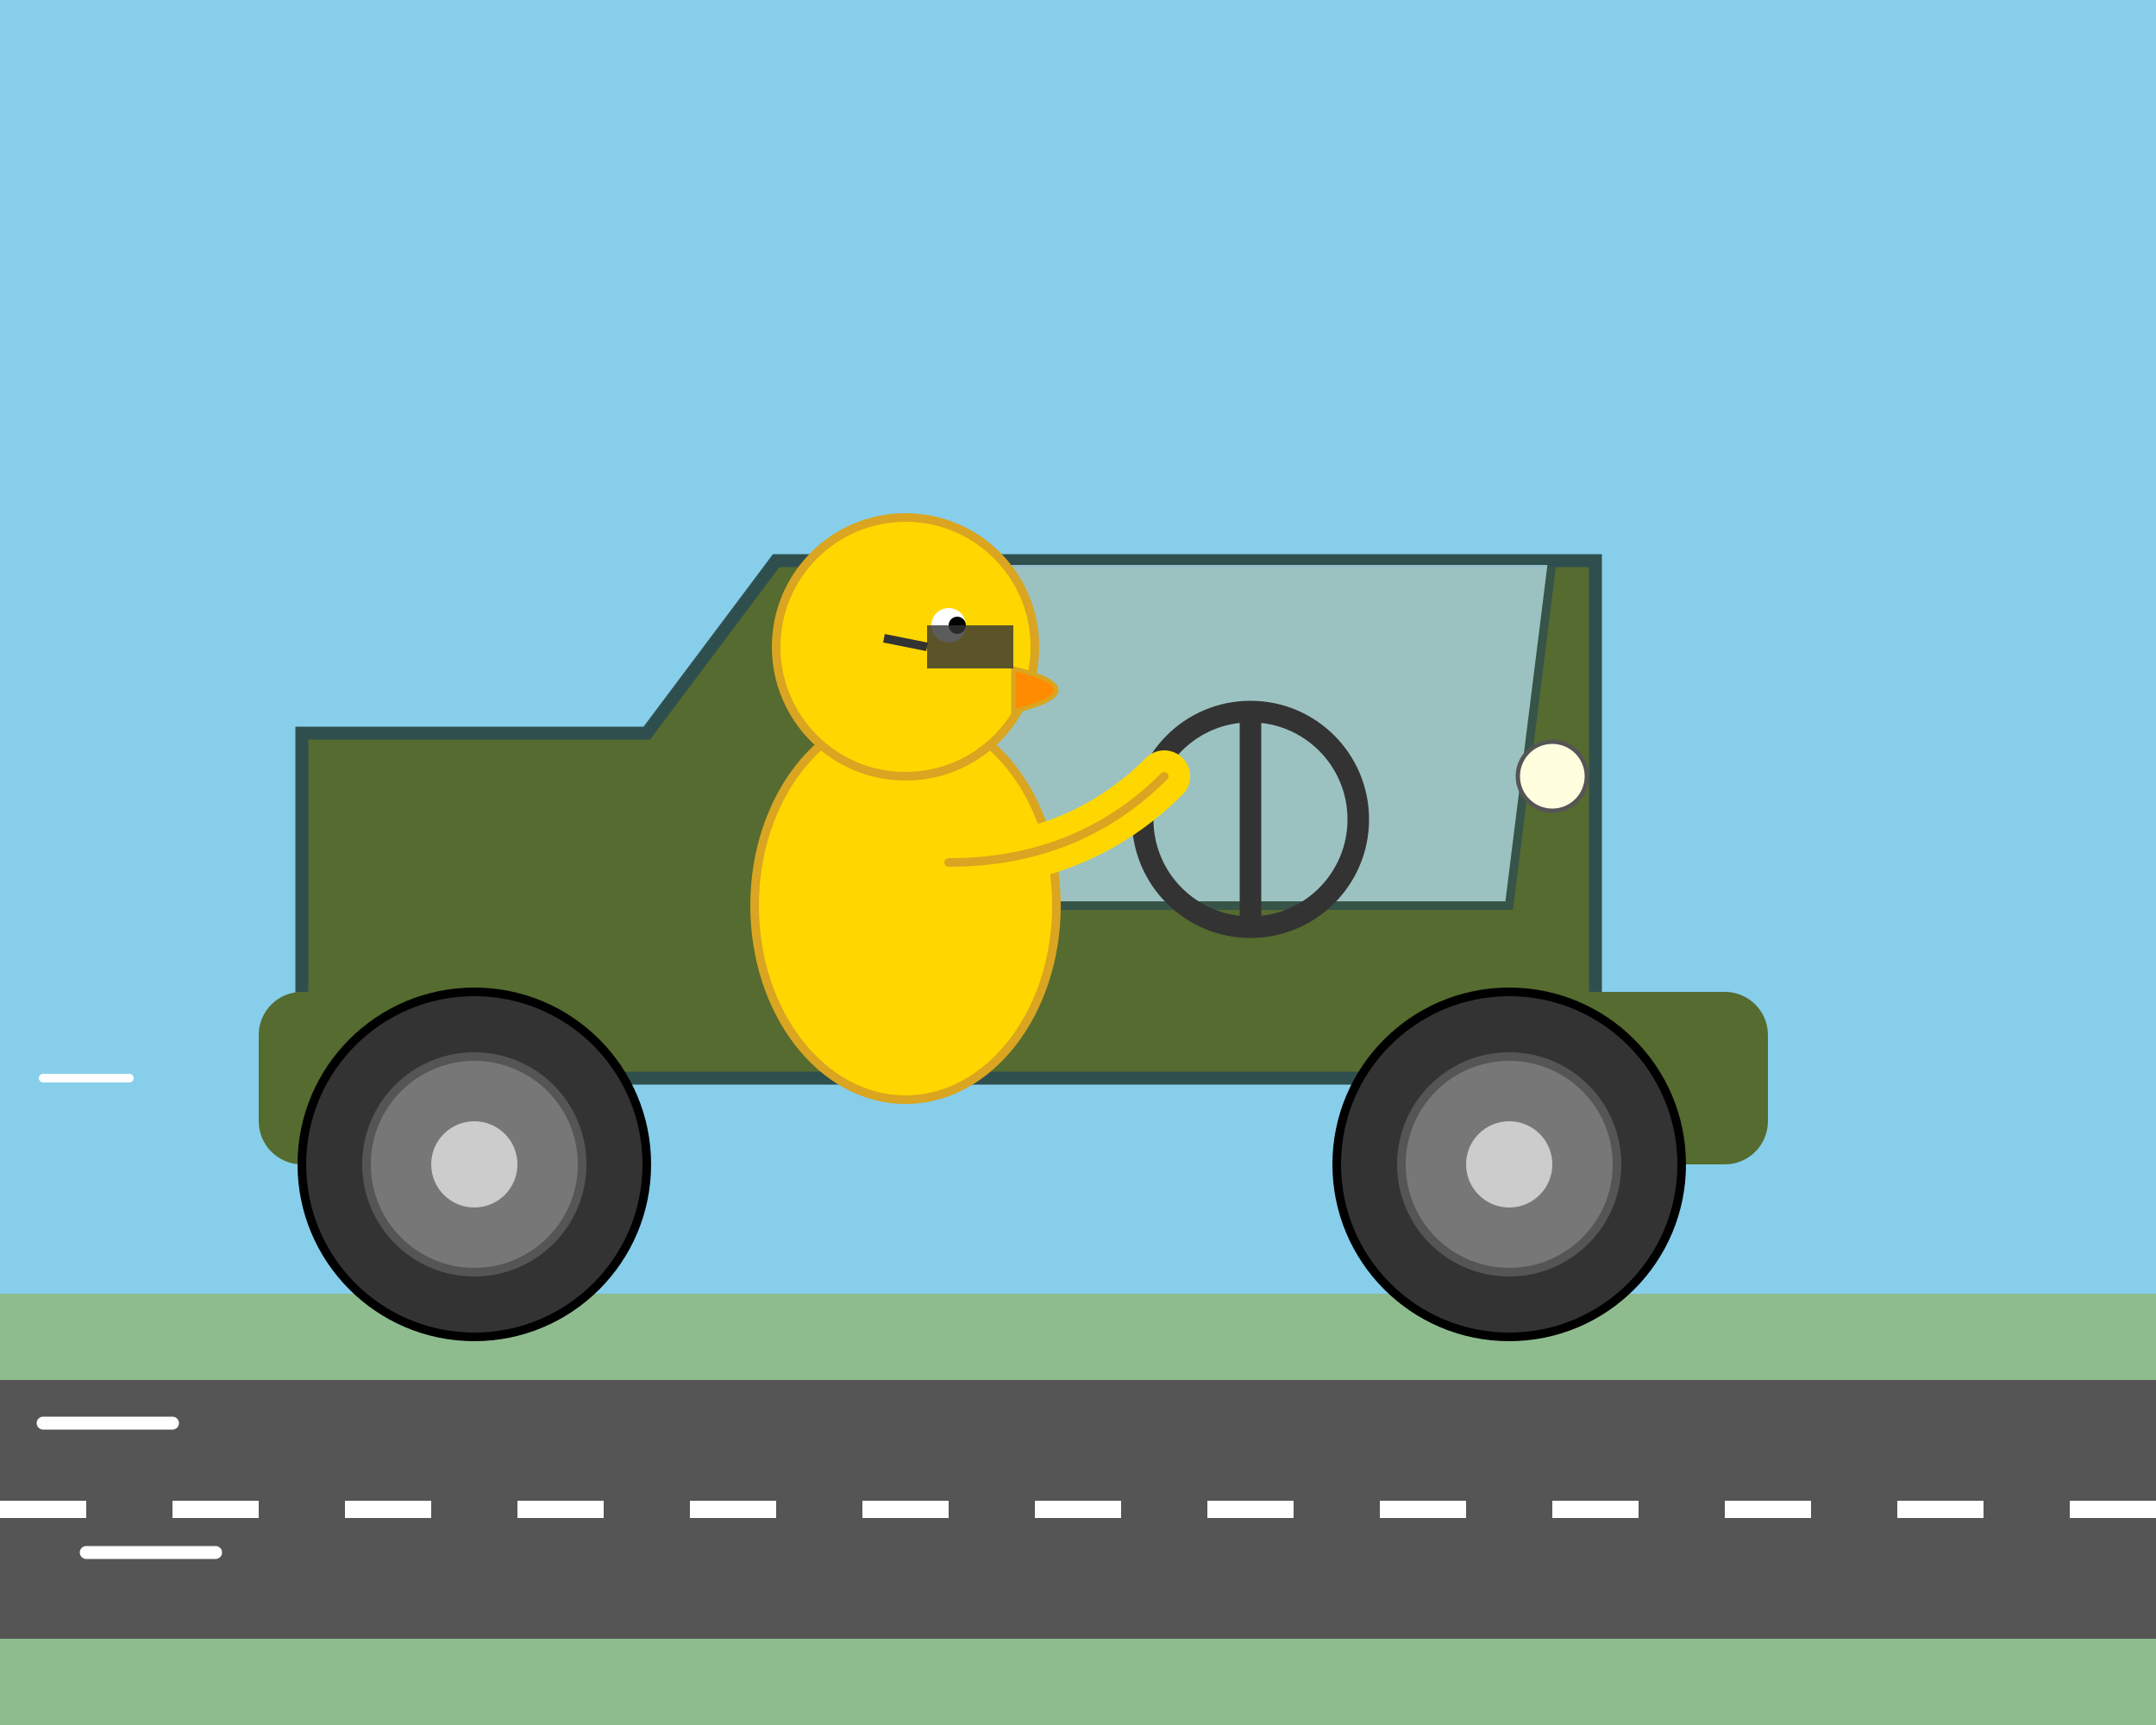
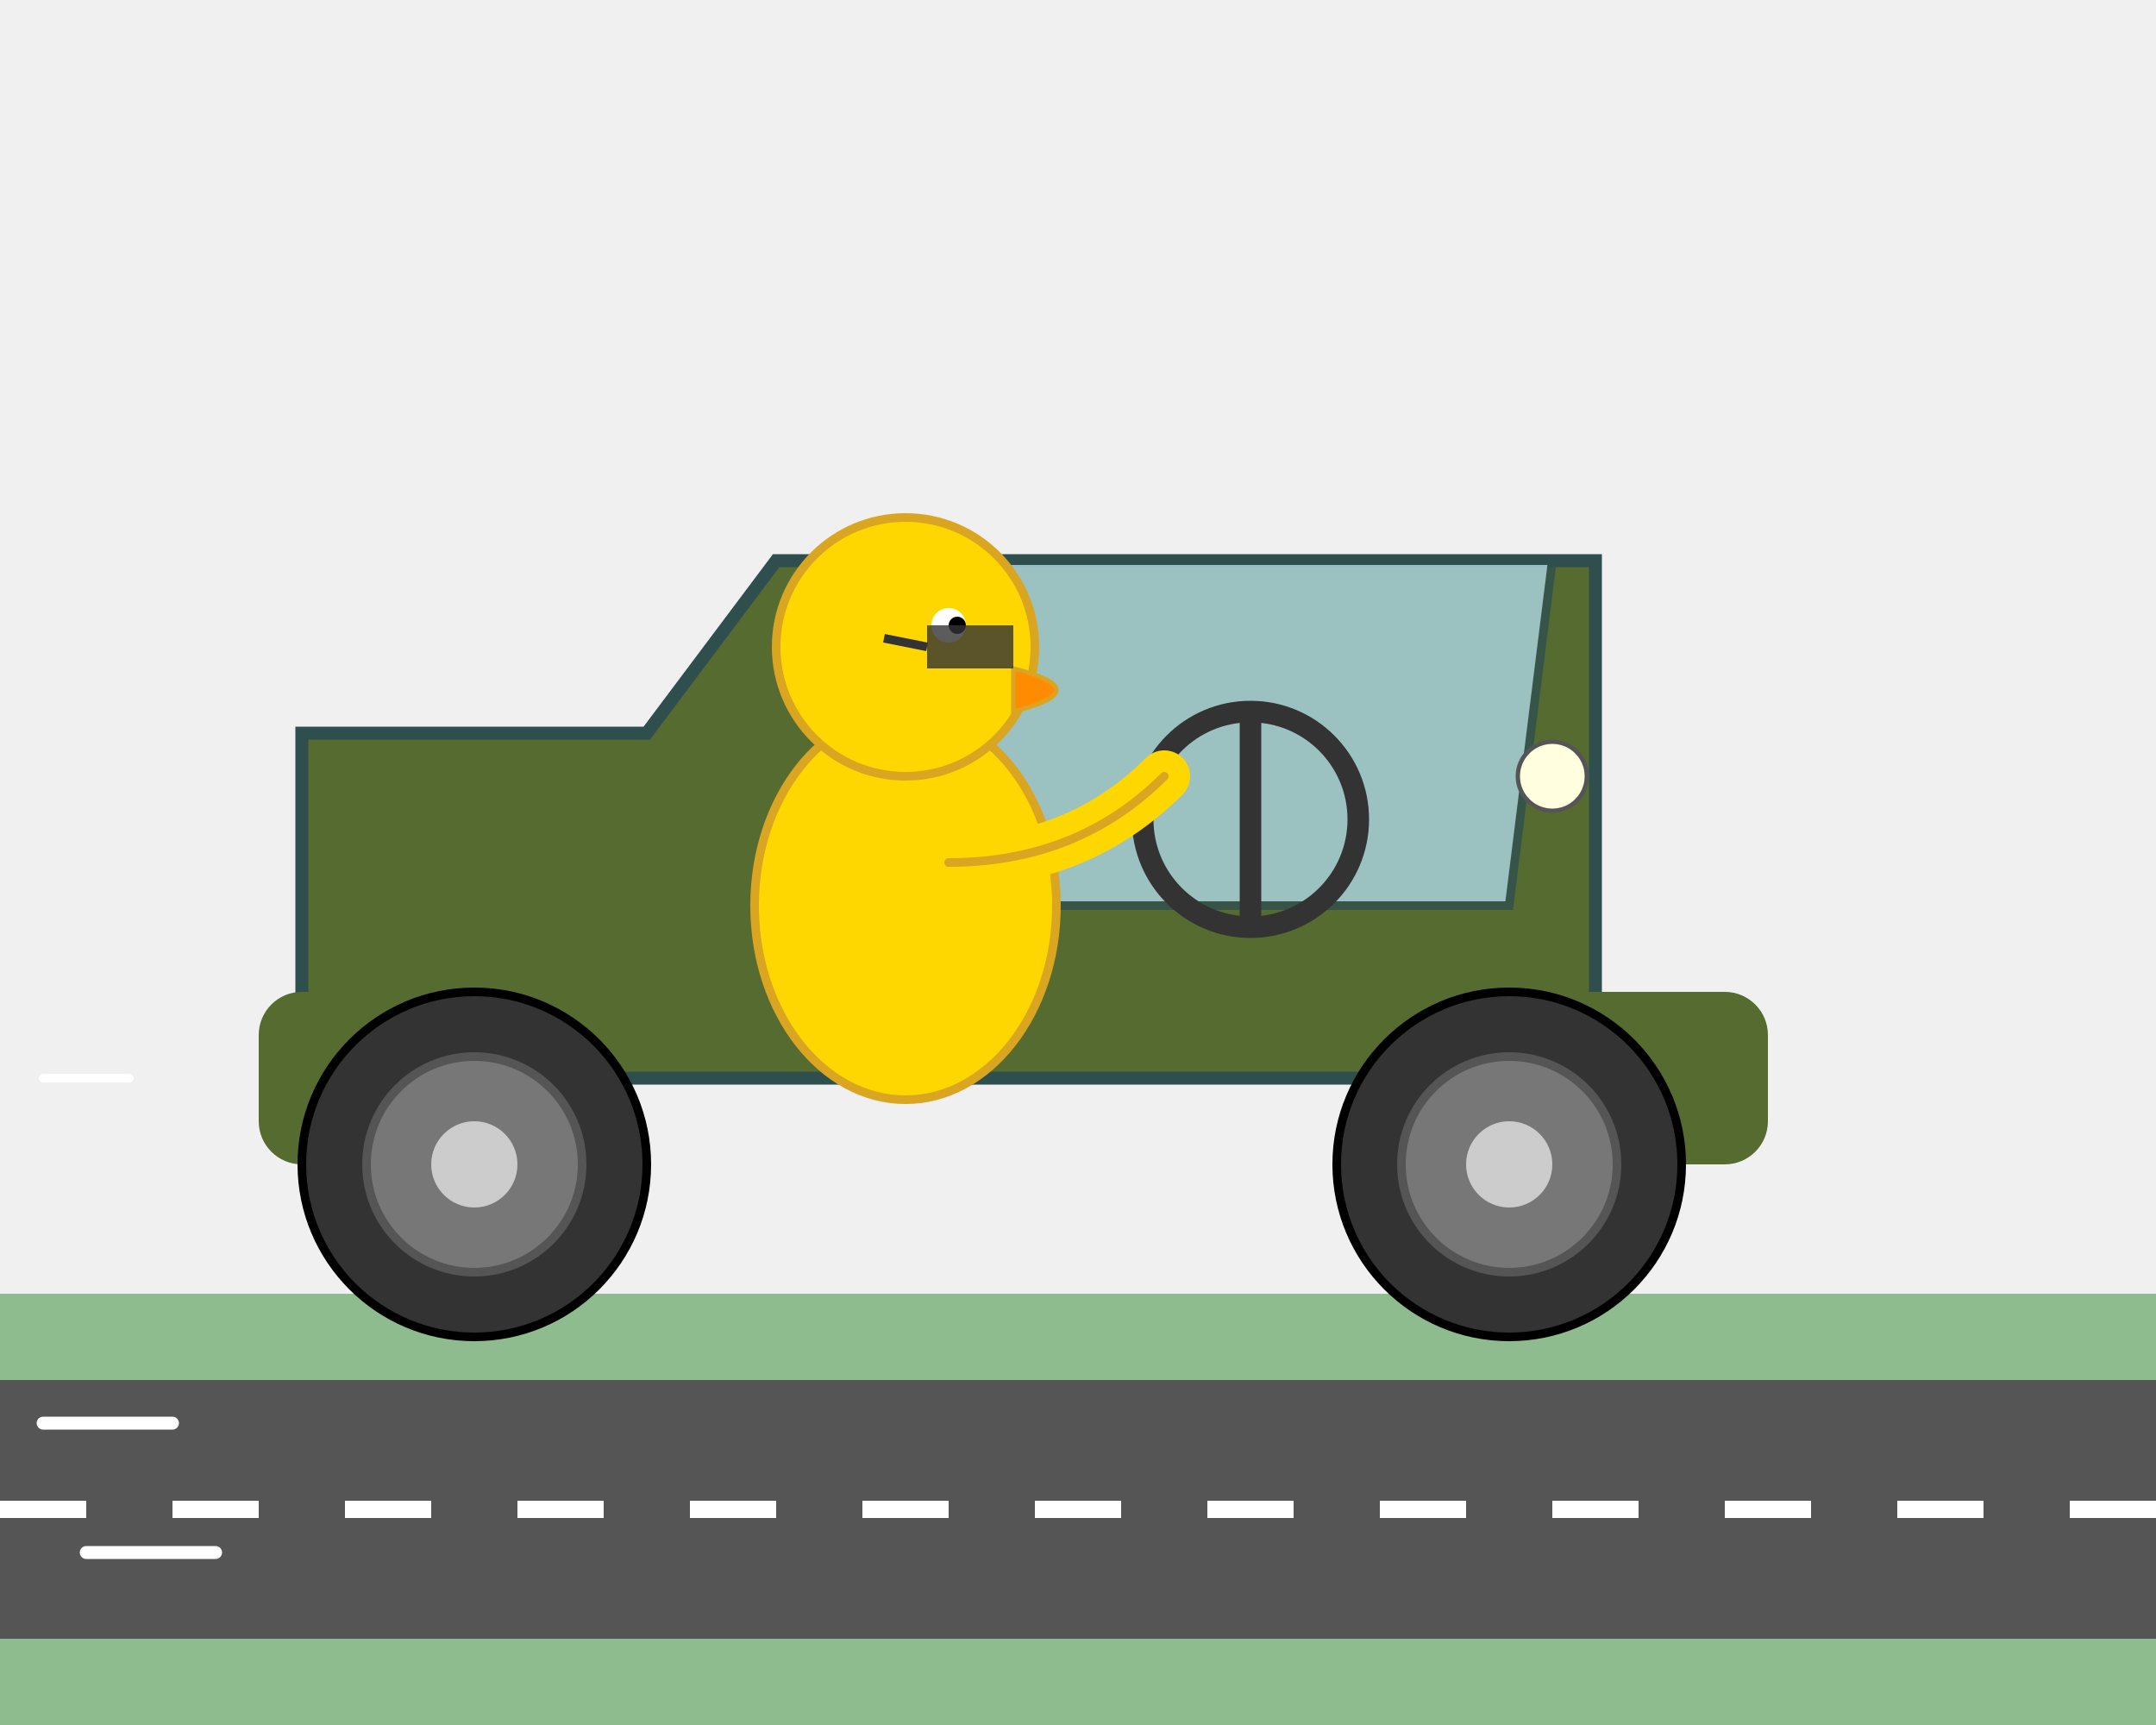
<svg xmlns="http://www.w3.org/2000/svg" viewBox="0 0 500 400">
-   <rect width="500" height="400" fill="#87CEEB" />
+   <rect fill="#87CEEB" />
  <rect y="300" width="500" height="100" fill="#8FBC8F" />
  <rect y="320" width="500" height="60" fill="#555555" />
  <line x1="0" y1="350" x2="500" y2="350" stroke="#FFFFFF" stroke-width="4" stroke-dasharray="20, 20" />
  <g transform="translate(50, 50)">
    <path d="M20 200 L20 120 L100 120 L130 80 L320 80 L320 200 Z" fill="#556B2F" stroke="#2F4F4F" stroke-width="3" />
    <rect x="10" y="180" width="80" height="40" rx="10" fill="#556B2F" />
    <rect x="280" y="180" width="80" height="40" rx="10" fill="#556B2F" />
    <path d="M140 80 L310 80 L300 160 L150 160 Z" fill="#ADD8E6" opacity="0.8" stroke="#2F4F4F" stroke-width="2" />
    <circle cx="240" cy="140" r="25" fill="none" stroke="#333" stroke-width="5" />
    <line x1="240" y1="115" x2="240" y2="165" stroke="#333" stroke-width="5" />
    <g transform="translate(160, 100)">
      <ellipse cx="0" cy="60" rx="35" ry="45" fill="#FFD700" stroke="#DAA520" stroke-width="2" />
      <path d="M10 50 Q 40 50 60 30" fill="none" stroke="#FFD700" stroke-width="12" stroke-linecap="round" />
      <path d="M10 50 Q 40 50 60 30" fill="none" stroke="#DAA520" stroke-width="2" stroke-linecap="round" />
      <circle cx="0" cy="0" r="30" fill="#FFD700" stroke="#DAA520" stroke-width="2" />
      <path d="M25 5 Q 45 10 25 15 Z" fill="#FF8C00" stroke="#DAA520" stroke-width="1" />
      <circle cx="10" cy="-5" r="4" fill="white" />
      <circle cx="12" cy="-5" r="2" fill="black" />
      <path d="M5 -5 L25 -5 L25 5 L5 5 Z" fill="#333" opacity="0.8" />
      <line x1="5" y1="0" x2="-5" y2="-2" stroke="#333" stroke-width="2" />
    </g>
    <g transform="translate(60, 220)">
      <circle cx="0" cy="0" r="40" fill="#333" stroke="#000" stroke-width="2" />
      <circle cx="0" cy="0" r="25" fill="#777" stroke="#555" stroke-width="2" />
      <circle cx="0" cy="0" r="10" fill="#CCC" />
    </g>
    <g transform="translate(300, 220)">
      <circle cx="0" cy="0" r="40" fill="#333" stroke="#000" stroke-width="2" />
      <circle cx="0" cy="0" r="25" fill="#777" stroke="#555" stroke-width="2" />
      <circle cx="0" cy="0" r="10" fill="#CCC" />
    </g>
    <circle cx="310" cy="130" r="8" fill="#FFFFE0" stroke="#555" stroke-width="1" />
  </g>
  <path d="M40 330 L10 330" stroke="white" stroke-width="3" stroke-linecap="round" />
  <path d="M50 360 L20 360" stroke="white" stroke-width="3" stroke-linecap="round" />
  <path d="M30 250 L10 250" stroke="white" stroke-width="2" stroke-linecap="round" />
</svg>
